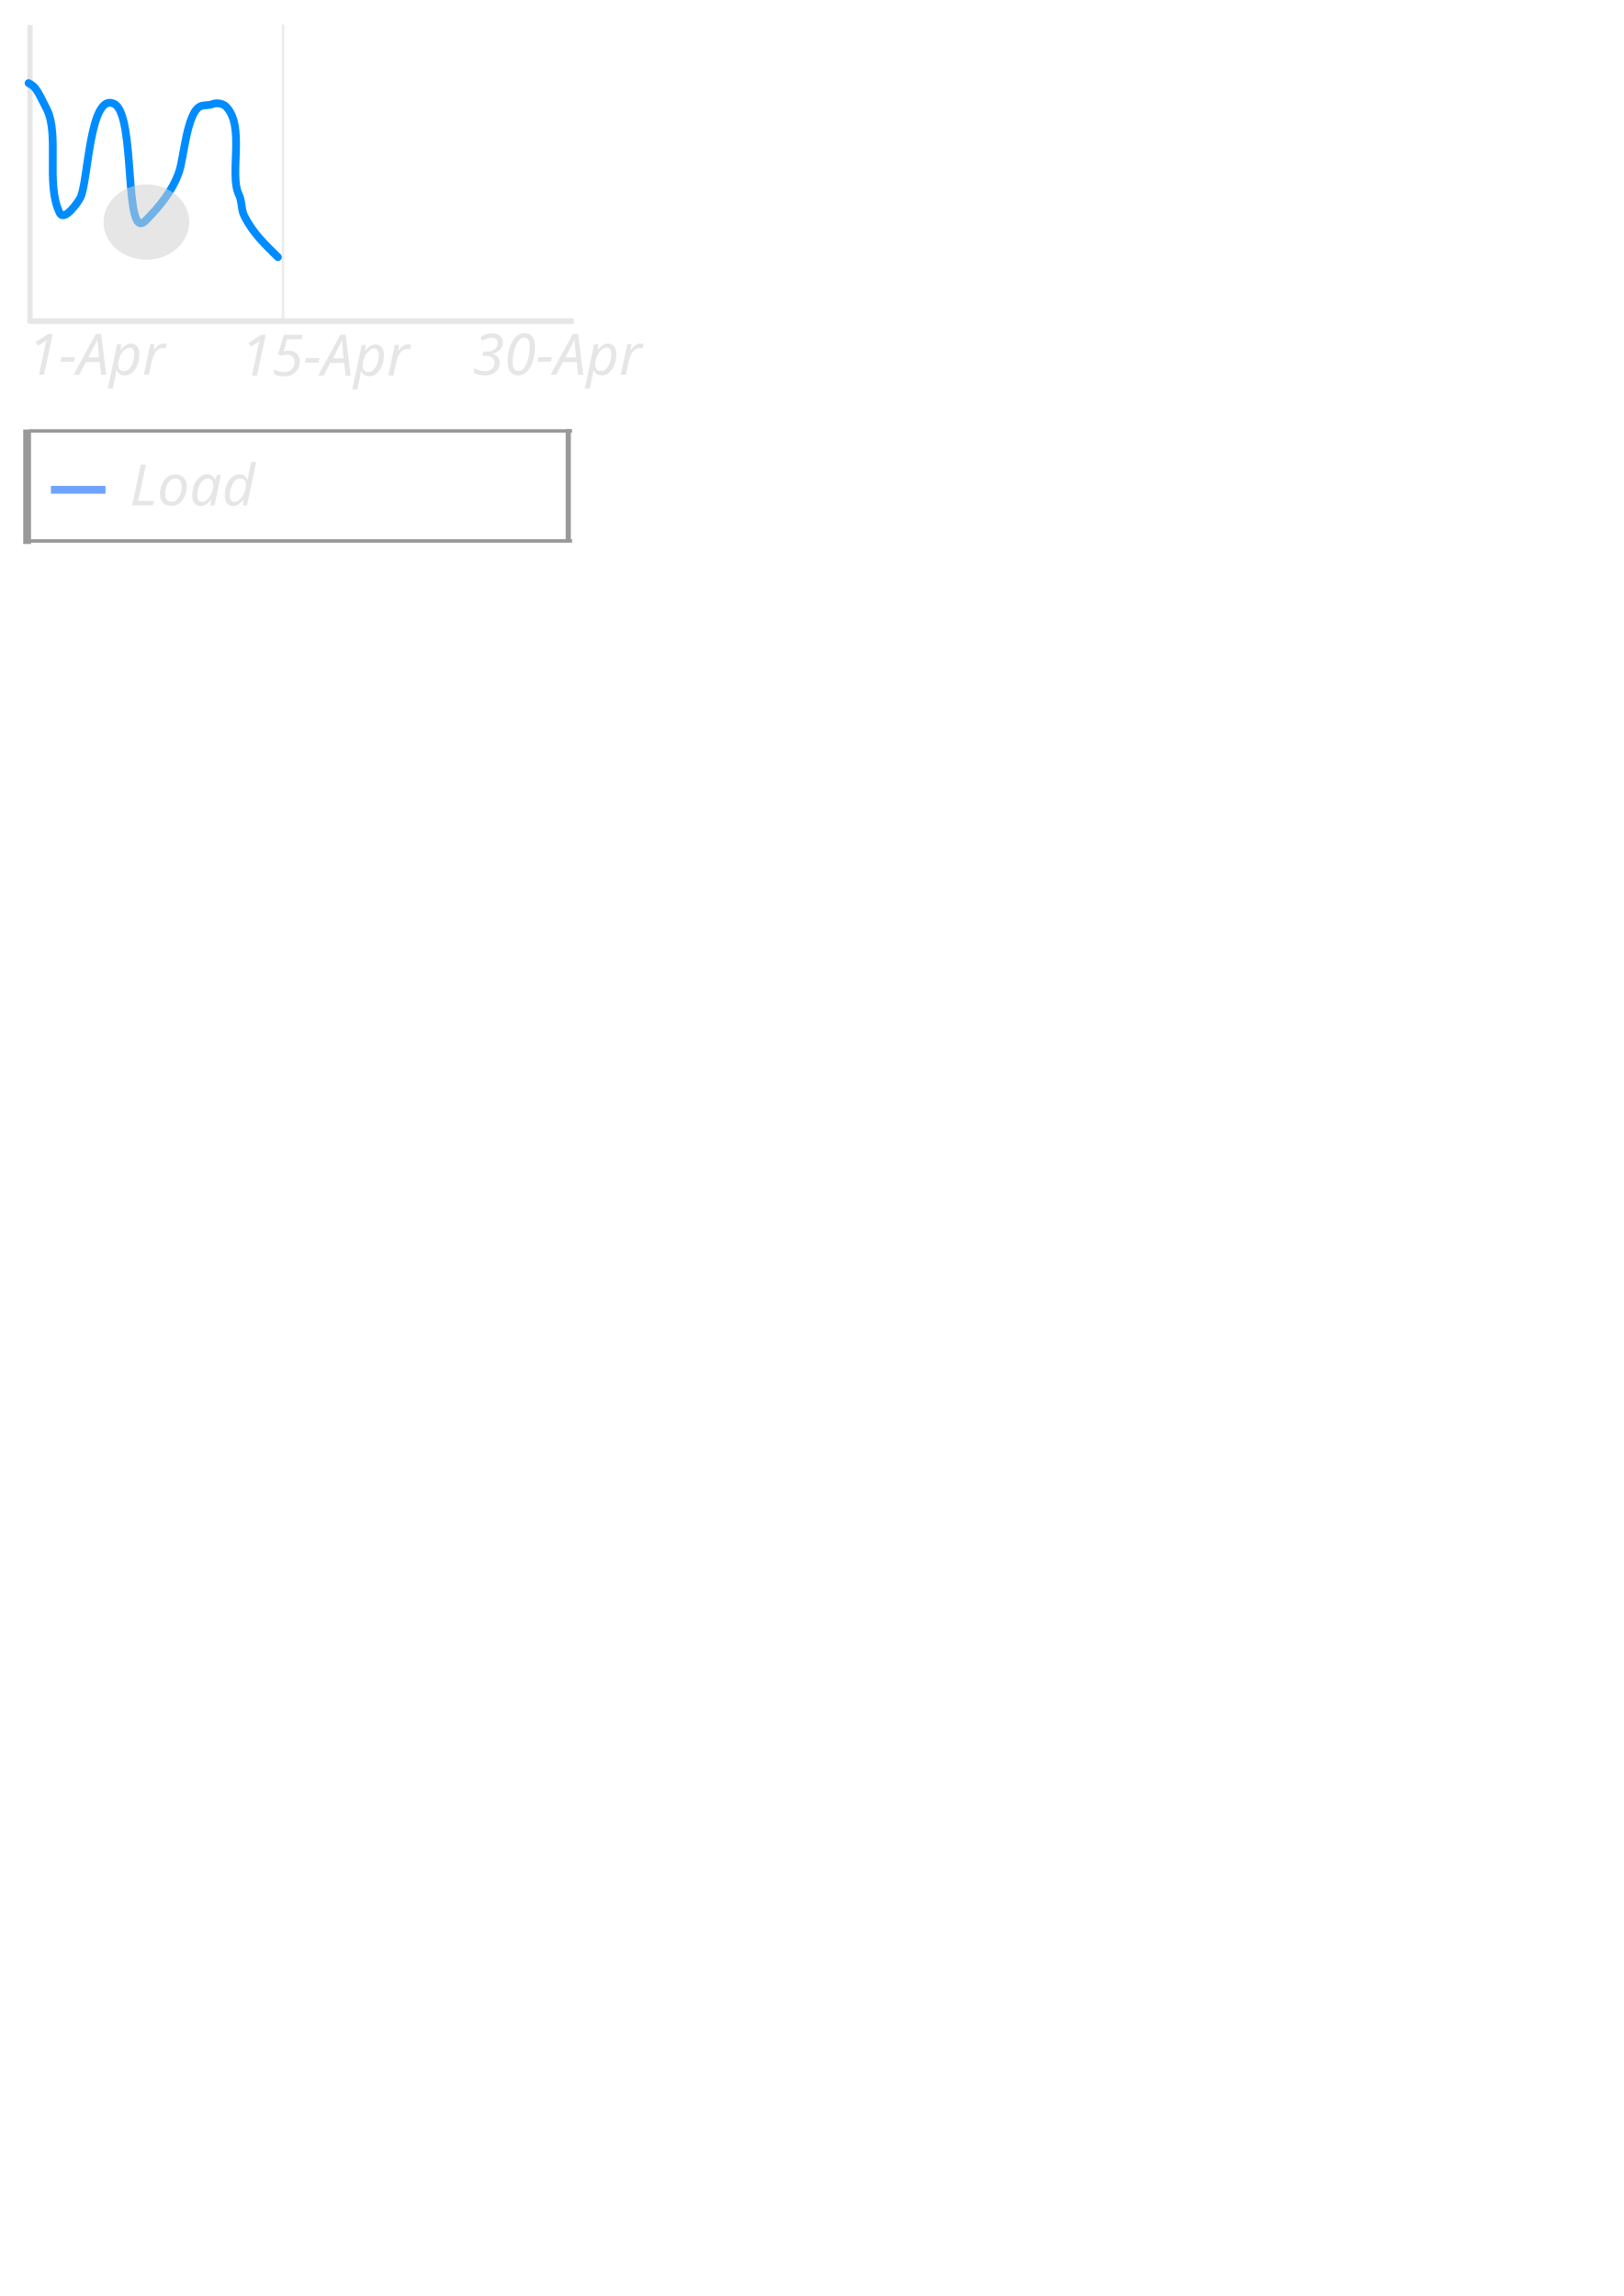
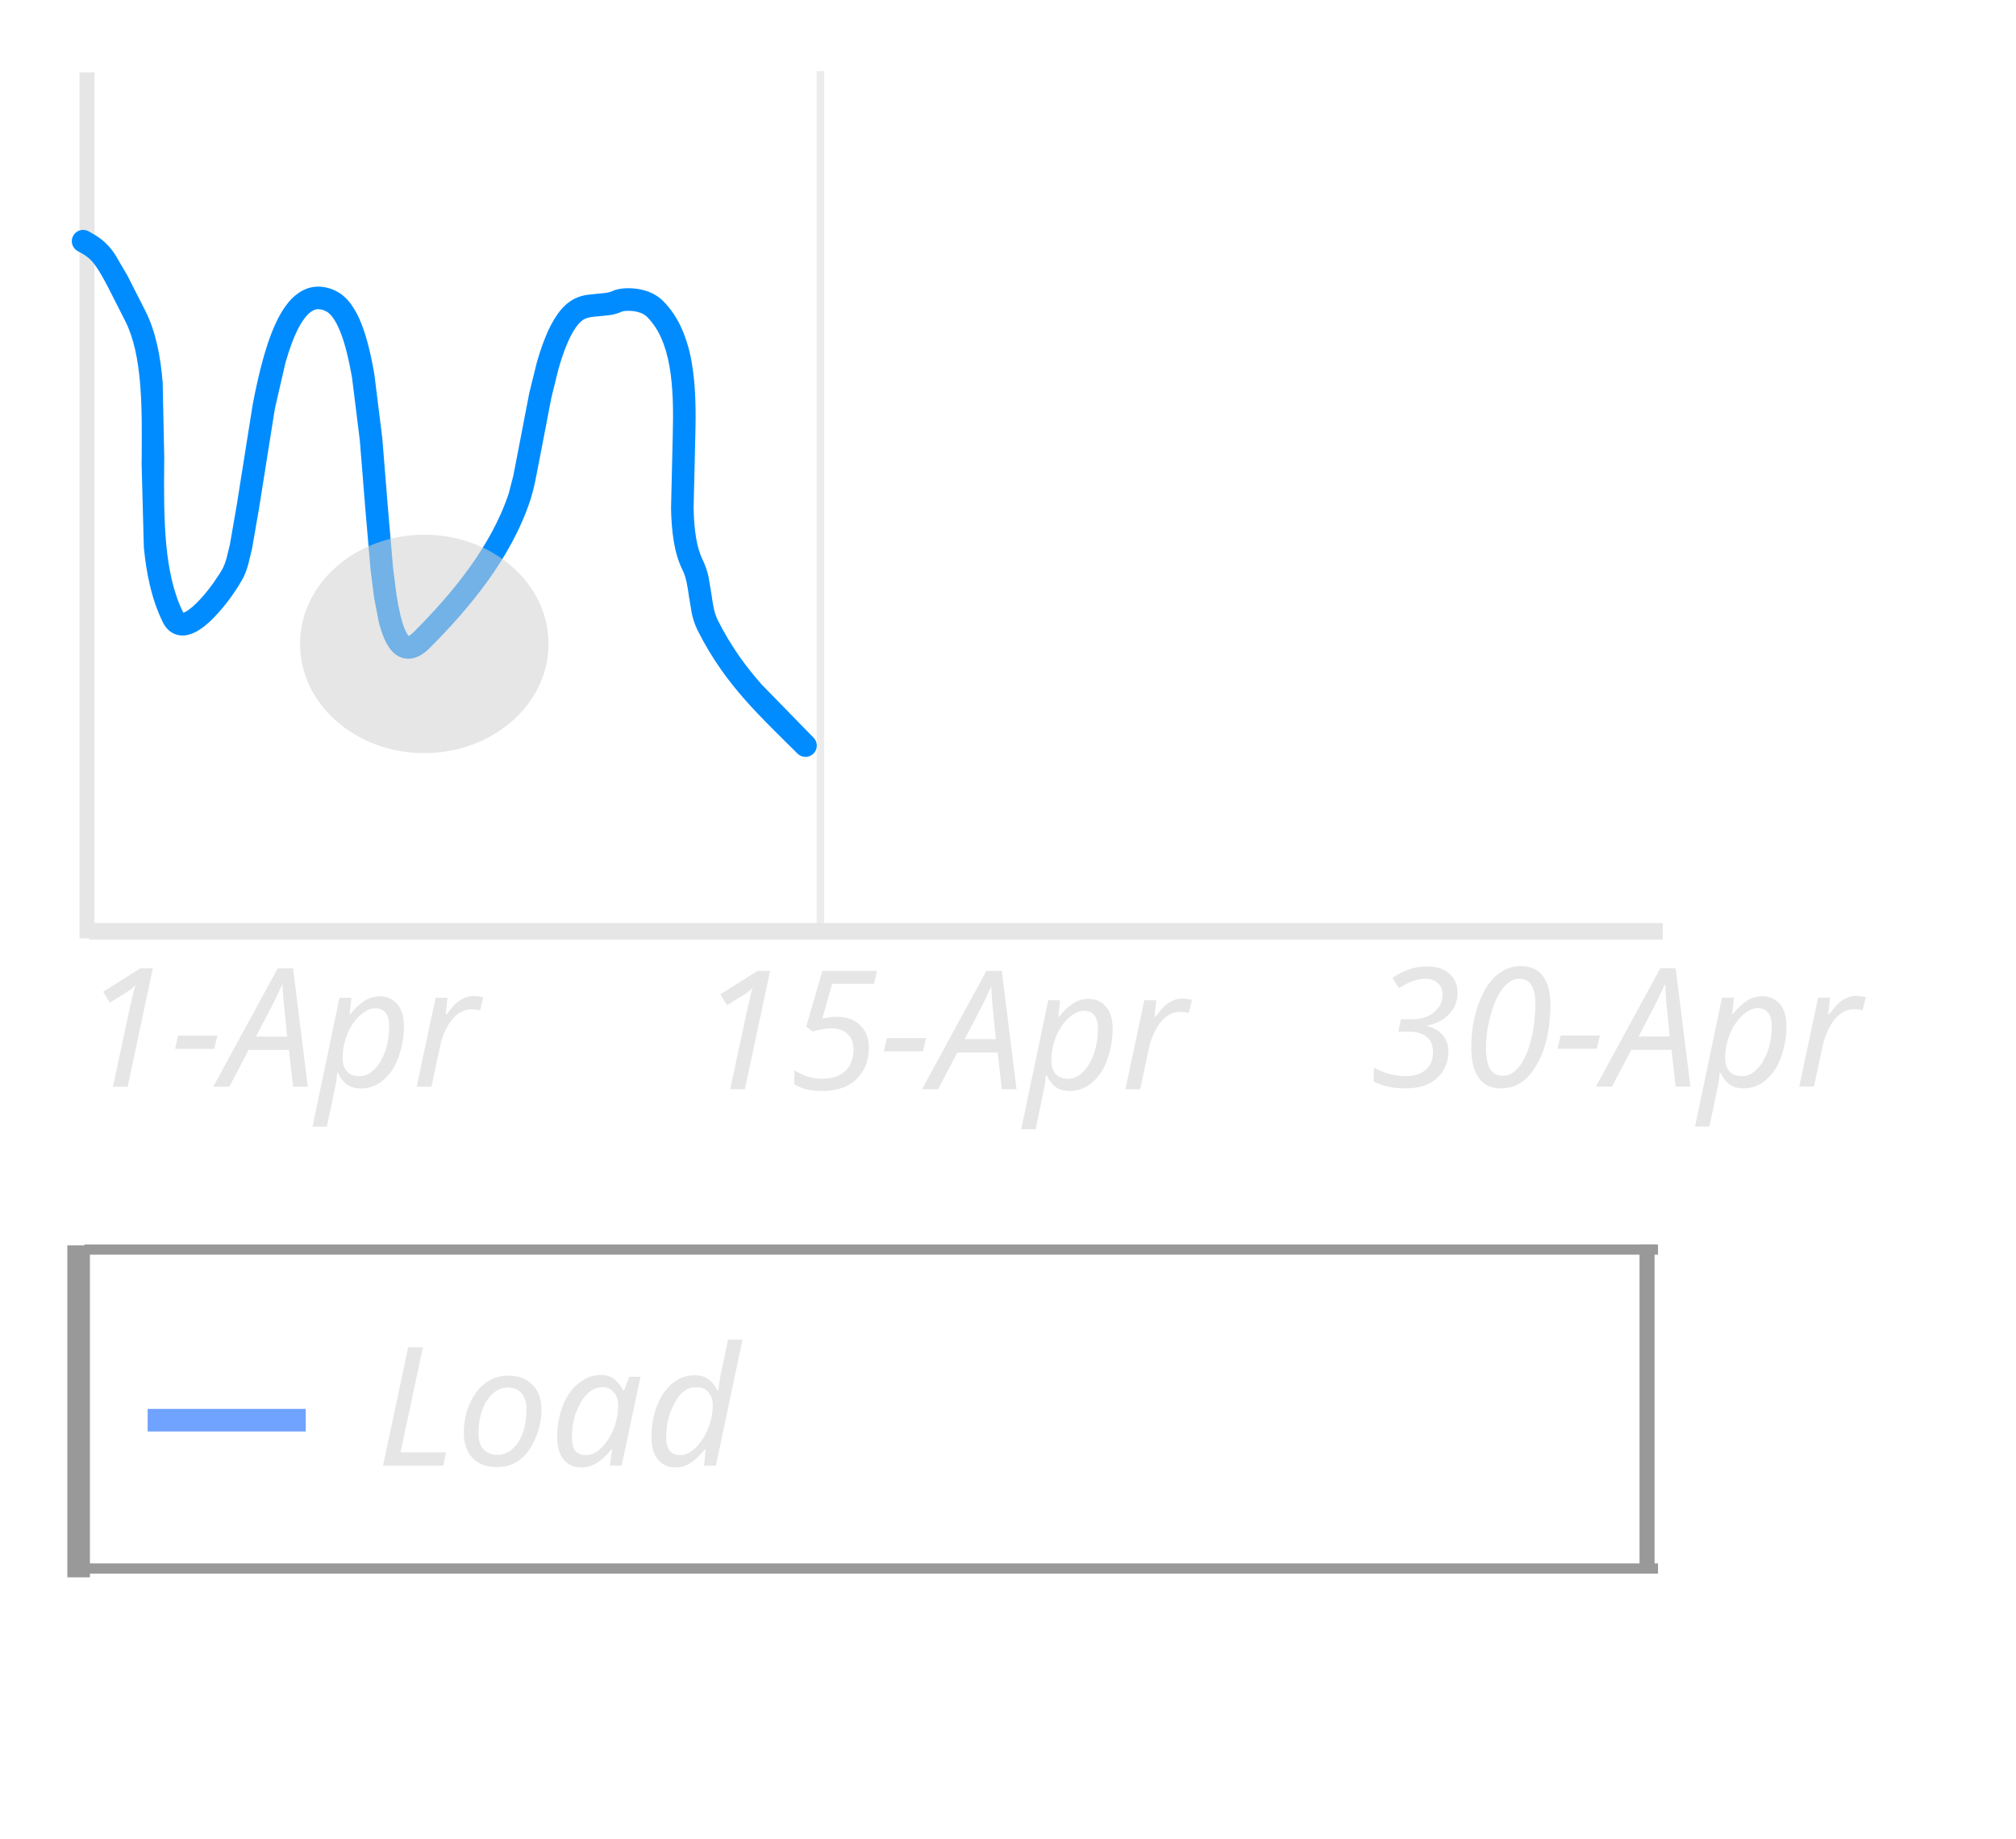
- <svg xmlns="http://www.w3.org/2000/svg" width="210mm" height="297mm" viewBox="0 0 210 297" version="1.1" id="svg1">
-   <defs id="defs1">
-     </defs>
-   <g id="layer1">
-     <path d="m 3.547,3.227 h 0.672 V 41.864 h -0.672 z" class="B" id="path1" style="fill:#e6e6e6" />
-     <path d="M 36.777,3.175 H 36.441 V 41.812 h 0.336 z" class="B" id="path1-5" style="fill:#ececec;stroke-width:0.707" />
-     <path d="m 3.004,55.56 h 1.008 v 14.808 h -1.008 z m 70.155,-0.042 h 0.672 v 14.6 h -0.672 z" fill="#999999" id="path2" style="stroke-width:0.788" />
-     <path d="M 3.976,41.178 H 74.194 v 0.736 H 3.976 Z" class="B" id="path3" style="fill:#e6e6e6" />
-     <path d="M 3.766,55.518 H 73.984 v 0.455 H 3.766 Z m 0,14.229 H 73.984 v 0.455 H 3.766 Z" fill="#999999" id="path4" style="stroke-width:0.786" />
-     <text xml:space="preserve" x="3.539" y="48.482" class="B C D E F" id="text11" style="font-style:italic;font-weight:bold;font-size:7.408px;font-family:sans-serif;fill:#e6e6e6">
-       <tspan x="3.539" y="48.482" font-weight="normal" class="G I" id="tspan11">1-Apr</tspan>
-     </text>
-     <text xml:space="preserve" x="16.794" y="65.387" class="B C D E F" id="text12" style="font-style:italic;font-weight:bold;font-size:7.408px;font-family:sans-serif;fill:#e6e6e6">
-       <tspan x="16.794" y="65.387" font-weight="normal" class="G I" id="tspan12">Load</tspan>
-     </text>
-     <text xml:space="preserve" x="31.082" y="48.596" class="B C D E F" id="text14" style="font-style:italic;font-weight:bold;font-size:7.408px;font-family:sans-serif;fill:#e6e6e6">
-       <tspan x="31.082" y="48.596" font-weight="normal" class="G I" id="tspan14">15-Apr</tspan>
-     </text>
-     <text xml:space="preserve" x="61.15" y="48.478" class="B C D E F" id="text16" style="font-style:italic;font-weight:bold;font-size:7.408px;font-family:sans-serif;fill:#e6e6e6">
-       <tspan x="61.15" y="48.478" font-weight="normal" class="G I" id="tspan16">30-Apr</tspan>
-     </text>
-     <path d="m 6.588,62.854 h 7.055 v 1.008 H 6.588 Z" fill="#00b900" id="path16" style="fill:#70a2ff;fill-opacity:1" />
-     <path d="m 3.457,11.195 c 0.092,0.049 0.188,0.103 0.275,0.157 0.071,0.044 0.138,0.091 0.202,0.143 0.055,0.045 0.112,0.098 0.173,0.166 0.055,0.062 0.116,0.138 0.187,0.241 0.128,0.185 0.281,0.442 0.505,0.867 0.203,0.383 0.442,0.859 0.796,1.567 0.184,0.368 0.328,0.792 0.438,1.277 0.105,0.465 0.176,0.977 0.222,1.537 0.081,0.992 0.077,2.055 0.067,3.247 -0.001,0.147 -0.001,0.157 -0.003,0.304 -0.009,1.074 -0.022,2.457 0.099,3.711 0.107,1.113 0.332,2.313 0.856,3.363 0.054,0.108 0.123,0.212 0.212,0.301 0.088,0.089 0.193,0.161 0.314,0.21 0.118,0.047 0.239,0.066 0.357,0.065 0.114,-0.002 0.223,-0.023 0.324,-0.054 0.192,-0.06 0.374,-0.165 0.539,-0.284 0.162,-0.117 0.322,-0.258 0.476,-0.412 0.295,-0.294 0.583,-0.647 0.827,-0.985 0.117,-0.162 0.224,-0.322 0.316,-0.468 0.089,-0.141 0.166,-0.275 0.223,-0.388 0.081,-0.162 0.15,-0.356 0.211,-0.567 0.061,-0.211 0.119,-0.451 0.174,-0.714 0.109,-0.519 0.211,-1.14 0.316,-1.826 0.2,-1.312 0.421,-2.946 0.702,-4.42 0.139,-0.729 0.295,-1.43 0.474,-2.057 0.178,-0.621 0.374,-1.155 0.593,-1.565 0.108,-0.202 0.217,-0.366 0.325,-0.493 0.108,-0.126 0.208,-0.208 0.298,-0.257 0.086,-0.047 0.168,-0.068 0.254,-0.067 0.089,8.46e-4 0.2,0.024 0.345,0.096 0.043,0.021 0.09,0.053 0.14,0.099 0.051,0.046 0.105,0.106 0.16,0.182 0.112,0.154 0.223,0.362 0.33,0.629 0.212,0.532 0.385,1.24 0.529,2.084 0.141,0.831 0.25,1.769 0.342,2.758 0.092,0.981 0.165,1.992 0.241,2.991 0.074,0.983 0.149,1.95 0.242,2.816 0.046,0.432 0.098,0.843 0.156,1.222 0.058,0.377 0.124,0.728 0.201,1.041 0.076,0.31 0.166,0.594 0.276,0.835 0.055,0.121 0.118,0.236 0.191,0.341 0.073,0.104 0.16,0.204 0.265,0.288 0.107,0.085 0.234,0.153 0.38,0.188 0.147,0.035 0.296,0.032 0.438,-0.002 0.14,-0.033 0.269,-0.094 0.386,-0.17 0.117,-0.075 0.228,-0.17 0.336,-0.277 0.868,-0.868 1.777,-1.863 2.575,-2.968 0.786,-1.087 1.475,-2.296 1.914,-3.612 0.083,-0.248 0.158,-0.553 0.231,-0.889 0.073,-0.337 0.145,-0.718 0.22,-1.122 0.149,-0.81 0.307,-1.714 0.498,-2.59 0.095,-0.436 0.198,-0.862 0.312,-1.26 0.113,-0.399 0.235,-0.766 0.368,-1.087 0.133,-0.323 0.273,-0.587 0.416,-0.787 0.071,-0.099 0.141,-0.179 0.207,-0.241 0.066,-0.062 0.128,-0.104 0.183,-0.132 0.063,-0.031 0.147,-0.057 0.263,-0.077 0.118,-0.02 0.246,-0.031 0.399,-0.043 0.145,-0.012 0.316,-0.025 0.482,-0.052 0.169,-0.028 0.356,-0.074 0.535,-0.164 -0.012,0.006 -0.015,0.007 -0.013,0.006 0.003,-9.6e-4 0.01,-0.003 0.022,-0.006 0.025,-0.006 0.061,-0.012 0.107,-0.017 0.095,-0.01 0.214,-0.011 0.342,0.002 0.129,0.014 0.256,0.042 0.368,0.087 0.114,0.045 0.204,0.102 0.272,0.17 0.267,0.267 0.476,0.588 0.64,0.957 0.166,0.374 0.284,0.797 0.365,1.258 0.166,0.94 0.174,2.01 0.145,3.094 -0.03,1.115 -0.098,2.22 -0.076,3.236 0.011,0.516 0.045,1.01 0.121,1.467 0.077,0.463 0.199,0.897 0.39,1.28 0.08,0.161 0.137,0.341 0.181,0.539 0.046,0.207 0.077,0.426 0.109,0.656 0.034,0.239 0.068,0.486 0.122,0.731 0.057,0.26 0.137,0.517 0.259,0.763 0.66,1.32 1.415,2.304 2.096,3.08 0.76,0.866 1.843,1.904 2.366,2.426 a 0.504,0.504 90 0 0 0.713,-0.713 c -0.554,-0.554 -1.59,-1.545 -2.321,-2.378 -0.643,-0.733 -1.342,-1.646 -1.952,-2.866 -0.075,-0.149 -0.131,-0.322 -0.177,-0.529 -0.044,-0.2 -0.074,-0.408 -0.108,-0.654 -0.031,-0.222 -0.067,-0.482 -0.124,-0.735 -0.055,-0.247 -0.134,-0.512 -0.263,-0.77 -0.133,-0.266 -0.231,-0.596 -0.297,-0.995 -0.065,-0.392 -0.098,-0.834 -0.108,-1.323 -0.021,-0.984 0.045,-2.022 0.076,-3.188 0.029,-1.093 0.025,-2.25 -0.16,-3.297 -0.092,-0.519 -0.229,-1.024 -0.436,-1.491 -0.205,-0.464 -0.481,-0.893 -0.849,-1.261 -0.184,-0.184 -0.399,-0.31 -0.615,-0.395 -0.211,-0.083 -0.429,-0.13 -0.63,-0.151 -0.198,-0.021 -0.389,-0.02 -0.554,-0.003 -0.082,0.009 -0.161,0.021 -0.235,0.039 -0.037,0.009 -0.074,0.019 -0.111,0.031 -0.036,0.012 -0.076,0.028 -0.116,0.048 -0.055,0.028 -0.134,0.052 -0.249,0.071 -0.116,0.019 -0.242,0.029 -0.398,0.042 -0.146,0.012 -0.319,0.025 -0.489,0.054 -0.171,0.029 -0.361,0.077 -0.544,0.169 -0.155,0.077 -0.294,0.179 -0.419,0.295 -0.125,0.116 -0.237,0.249 -0.34,0.392 -0.203,0.284 -0.377,0.623 -0.528,0.989 -0.152,0.367 -0.286,0.773 -0.406,1.197 -0.12,0.424 -0.228,0.871 -0.327,1.32 -0.196,0.897 -0.358,1.827 -0.505,2.623 -0.074,0.402 -0.144,0.77 -0.213,1.092 -0.07,0.324 -0.137,0.587 -0.202,0.783 -0.398,1.194 -1.031,2.311 -1.775,3.341 -0.756,1.046 -1.625,2 -2.471,2.846 -0.07,0.07 -0.127,0.115 -0.17,0.143 -0.043,0.028 -0.067,0.035 -0.071,0.036 -0.004,9.59e-4 0.013,-0.001 0.028,0.002 0.017,0.004 0.021,0.01 0.012,0.003 -0.01,-0.008 -0.033,-0.029 -0.063,-0.073 -0.031,-0.044 -0.065,-0.104 -0.102,-0.184 -0.074,-0.162 -0.146,-0.381 -0.214,-0.657 -0.068,-0.275 -0.128,-0.595 -0.184,-0.954 -0.055,-0.36 -0.105,-0.754 -0.15,-1.176 -0.091,-0.848 -0.165,-1.8 -0.239,-2.784 -0.075,-0.995 -0.15,-2.016 -0.242,-3.009 -0.093,-1 -0.204,-1.966 -0.352,-2.833 -0.148,-0.872 -0.336,-1.661 -0.586,-2.289 -0.127,-0.317 -0.275,-0.607 -0.451,-0.849 -0.089,-0.122 -0.188,-0.236 -0.298,-0.335 -0.11,-0.1 -0.232,-0.187 -0.367,-0.254 -0.256,-0.128 -0.519,-0.2 -0.786,-0.203 -0.27,-0.003 -0.521,0.067 -0.746,0.19 -0.224,0.122 -0.416,0.293 -0.582,0.488 -0.167,0.196 -0.315,0.425 -0.447,0.673 -0.266,0.499 -0.486,1.108 -0.673,1.762 -0.191,0.667 -0.353,1.4 -0.495,2.146 -0.286,1.499 -0.512,3.17 -0.708,4.457 -0.104,0.683 -0.203,1.281 -0.306,1.771 -0.052,0.248 -0.103,0.461 -0.155,0.638 -0.053,0.182 -0.102,0.312 -0.145,0.398 -0.037,0.074 -0.096,0.178 -0.175,0.303 -0.079,0.126 -0.175,0.268 -0.28,0.414 -0.222,0.308 -0.475,0.616 -0.721,0.861 -0.128,0.128 -0.248,0.231 -0.355,0.309 -0.114,0.082 -0.197,0.123 -0.25,0.14 -0.025,0.008 -0.037,0.008 -0.037,0.008 7.007e-4,-10e-6 0.015,0.001 0.03,0.007 0.015,0.006 0.027,0.016 0.028,0.017 3.724e-4,3.75e-4 -0.011,-0.011 -0.026,-0.042 C 7.734,26.436 7.526,25.379 7.424,24.316 7.309,23.124 7.32,21.795 7.329,20.71 c 6.598e-4,-0.078 0.002,-0.226 0.003,-0.304 0.01,-1.186 0.015,-2.293 -0.07,-3.338 C 7.213,16.475 7.137,15.914 7.018,15.391 6.894,14.845 6.726,14.341 6.498,13.885 6.145,13.18 5.9,12.693 5.691,12.298 5.459,11.858 5.286,11.562 5.124,11.329 5.033,11.197 4.946,11.086 4.859,10.989 4.762,10.881 4.667,10.792 4.574,10.716 4.467,10.628 4.362,10.557 4.266,10.497 4.151,10.425 4.031,10.359 3.934,10.307 A 0.504,0.504 90 0 0 3.457,11.195 Z" id="path-1" style="fill:#008cff;fill-rule:nonzero;stroke:none;fill-opacity:1" />
-     <ellipse style="fill:#d2d2d2;fill-opacity:0.544;stroke-width:0.174" id="path13" cx="18.932" cy="28.726" rx="5.544" ry="4.872" />
-   </g>
+ <svg xmlns="http://www.w3.org/2000/svg" width="340" height="310" viewBox="0 0 89.958 82.021">
+   <style>.L{fill:#e6e6e6}.M{font-style:italic}.N{font-weight:bold}.O{font-size:7.408px}.P{font-family:sans-serif}.Q{font-weight:400}</style>
+   <path d="M3.547 3.227h.672v38.637h-.672z" class="L" />
+   <path d="M36.777 3.175h-.336v38.637h.336z" fill="#ececec" />
+   <path d="M3.004 55.56h1.008v14.808H3.004zm70.155-.042h.672v14.6h-.672z" fill="#999" />
+   <path d="M3.976 41.178h70.218v.736H3.976z" class="L" />
+   <path d="M3.766 55.518h70.218v.455H3.766zm0 14.229h70.218v.455H3.766z" fill="#999" />
+   <text xml:space="preserve" x="3.539" y="48.482" class="L M N O P">
+     <tspan x="3.539" y="48.482" font-weight="normal">1-Apr</tspan>
+   </text>
+   <text xml:space="preserve" x="16.794" y="65.387" class="L M N O P">
+     <tspan x="16.794" y="65.387" font-weight="normal">Load</tspan>
+   </text>
+   <text xml:space="preserve" x="31.082" y="48.596" class="L M N O P">
+     <tspan x="31.082" y="48.596" font-weight="normal">15-Apr</tspan>
+   </text>
+   <text xml:space="preserve" x="61.15" y="48.478" class="L M N O P">
+     <tspan x="61.15" y="48.478" font-weight="normal">30-Apr</tspan>
+   </text>
+   <path d="M6.588 62.854h7.055v1.008H6.588z" fill="#70a2ff" />
+   <path d="M3.457 11.195l.275.157a1.92 1.92 0 0 1 .202.143 1.54 1.54 0 0 1 .173.166 2.43 2.43 0 0 1 .187.241c.128.185.281.442.505.867l.796 1.567c.184.368.328.792.438 1.277.105.465.176.977.222 1.537.081.992.077 2.055.067 3.247l-.003.304.099 3.711c.107 1.113.332 2.313.856 3.363a1.16 1.16 0 0 0 .212.301.93.93 0 0 0 .314.21.91.91 0 0 0 .357.065c.118-.001.223-.023.324-.054.192-.06.374-.165.539-.284a3.93 3.93 0 0 0 .476-.412 8.2 8.2 0 0 0 .827-.985l.316-.468.223-.388a3.45 3.45 0 0 0 .211-.567l.174-.714.316-1.826.702-4.42.474-2.057c.178-.621.374-1.155.593-1.565.108-.202.217-.366.325-.493s.208-.208.298-.257.168-.068.254-.067.2.024.345.096a.63.63 0 0 1 .14.099 1.2 1.2 0 0 1 .16.182c.112.154.223.362.33.629.212.532.385 1.24.529 2.084l.342 2.758.241 2.991.242 2.816.156 1.222.201 1.041a4.78 4.78 0 0 0 .276.835 2.17 2.17 0 0 0 .191.341 1.34 1.34 0 0 0 .265.288c.107.085.234.153.38.188a.94.94 0 0 0 .438-.002 1.24 1.24 0 0 0 .386-.17 2.07 2.07 0 0 0 .336-.277c.868-.868 1.777-1.863 2.575-2.968.786-1.087 1.475-2.296 1.914-3.612a8.79 8.79 0 0 0 .231-.889l.22-1.122.498-2.59.312-1.26c.113-.399.235-.766.368-1.087s.273-.587.416-.787a1.61 1.61 0 0 1 .207-.241.8.8 0 0 1 .183-.132.97.97 0 0 1 .263-.077 4.55 4.55 0 0 1 .399-.043l.482-.052a1.86 1.86 0 0 0 .535-.164l.117-.017a1.66 1.66 0 0 1 .342.002c.129.014.256.042.368.087a.79.79 0 0 1 .272.17 3.12 3.12 0 0 1 .64.957c.166.374.284.797.365 1.258.166.94.174 2.01.145 3.094l-.076 3.236c.011.516.045 1.01.121 1.467.077.463.199.897.39 1.28.08.161.137.341.181.539a8.45 8.45 0 0 1 .109.656l.122.731a3.26 3.26 0 0 0 .259.763c.66 1.32 1.415 2.304 2.096 3.08.76.866 1.843 1.904 2.366 2.426a.504.504 0 0 0 .713-.713l-2.321-2.378c-.643-.733-1.342-1.646-1.952-2.866a2.26 2.26 0 0 1-.177-.529 8.42 8.42 0 0 1-.108-.654l-.124-.735a3.33 3.33 0 0 0-.263-.77c-.133-.266-.231-.596-.297-.995-.065-.392-.098-.834-.108-1.323l.076-3.188c.029-1.093.025-2.25-.16-3.297a6.46 6.46 0 0 0-.436-1.491c-.207-.467-.481-.893-.849-1.261-.184-.184-.399-.31-.615-.395a2.44 2.44 0 0 0-.63-.151c-.198-.021-.389-.02-.554-.003a1.88 1.88 0 0 0-.235.039l-.111.031a.91.91 0 0 0-.116.048c-.055.028-.134.052-.249.071s-.242.029-.398.042l-.489.054a1.92 1.92 0 0 0-.544.169 1.79 1.79 0 0 0-.419.295 2.61 2.61 0 0 0-.34.392 4.97 4.97 0 0 0-.528.989 11.09 11.09 0 0 0-.406 1.197l-.327 1.32-.505 2.623-.213 1.092-.202.783c-.398 1.194-1.031 2.311-1.775 3.341-.756 1.046-1.625 2-2.471 2.846a1.08 1.08 0 0 1-.17.143c-.043.028-.067.035-.071.036s.013-.001.028.002.021.01.012.003-.033-.029-.063-.073-.065-.104-.102-.184c-.074-.162-.146-.381-.214-.657a11.21 11.21 0 0 1-.184-.954l-.15-1.176-.239-2.784-.242-3.009-.352-2.833c-.148-.872-.336-1.661-.586-2.289a3.89 3.89 0 0 0-.451-.849 2.17 2.17 0 0 0-.298-.335 1.64 1.64 0 0 0-.367-.254 1.79 1.79 0 0 0-.786-.203 1.51 1.51 0 0 0-.746.19 2.08 2.08 0 0 0-.582.488 3.77 3.77 0 0 0-.447.673c-.266.499-.486 1.108-.673 1.762-.191.667-.353 1.4-.495 2.146l-.708 4.457-.306 1.771-.155.638c-.053.182-.102.312-.145.398-.037.074-.096.178-.175.303l-.28.414a7.15 7.15 0 0 1-.721.861 3.07 3.07 0 0 1-.355.309c-.114.082-.197.123-.25.14-.025.008-.037.008-.037.008s.015.001.03.007.027.016.028.017-.011-.011-.026-.042c-.444-.888-.652-1.946-.755-3.009-.115-1.192-.104-2.52-.095-3.606l.003-.304-.07-3.338c-.048-.594-.125-1.154-.244-1.678-.124-.546-.292-1.05-.52-1.505l-.807-1.588-.567-.969a3.43 3.43 0 0 0-.265-.34 2.55 2.55 0 0 0-.285-.273 2.92 2.92 0 0 0-.307-.219l-.332-.19a.504.504 0 0 0-.476.888z" fill="#008cff" />
+   <ellipse cx="18.932" cy="28.726" rx="5.544" ry="4.872" fill="#d2d2d2" fill-opacity=".544" />
</svg>
